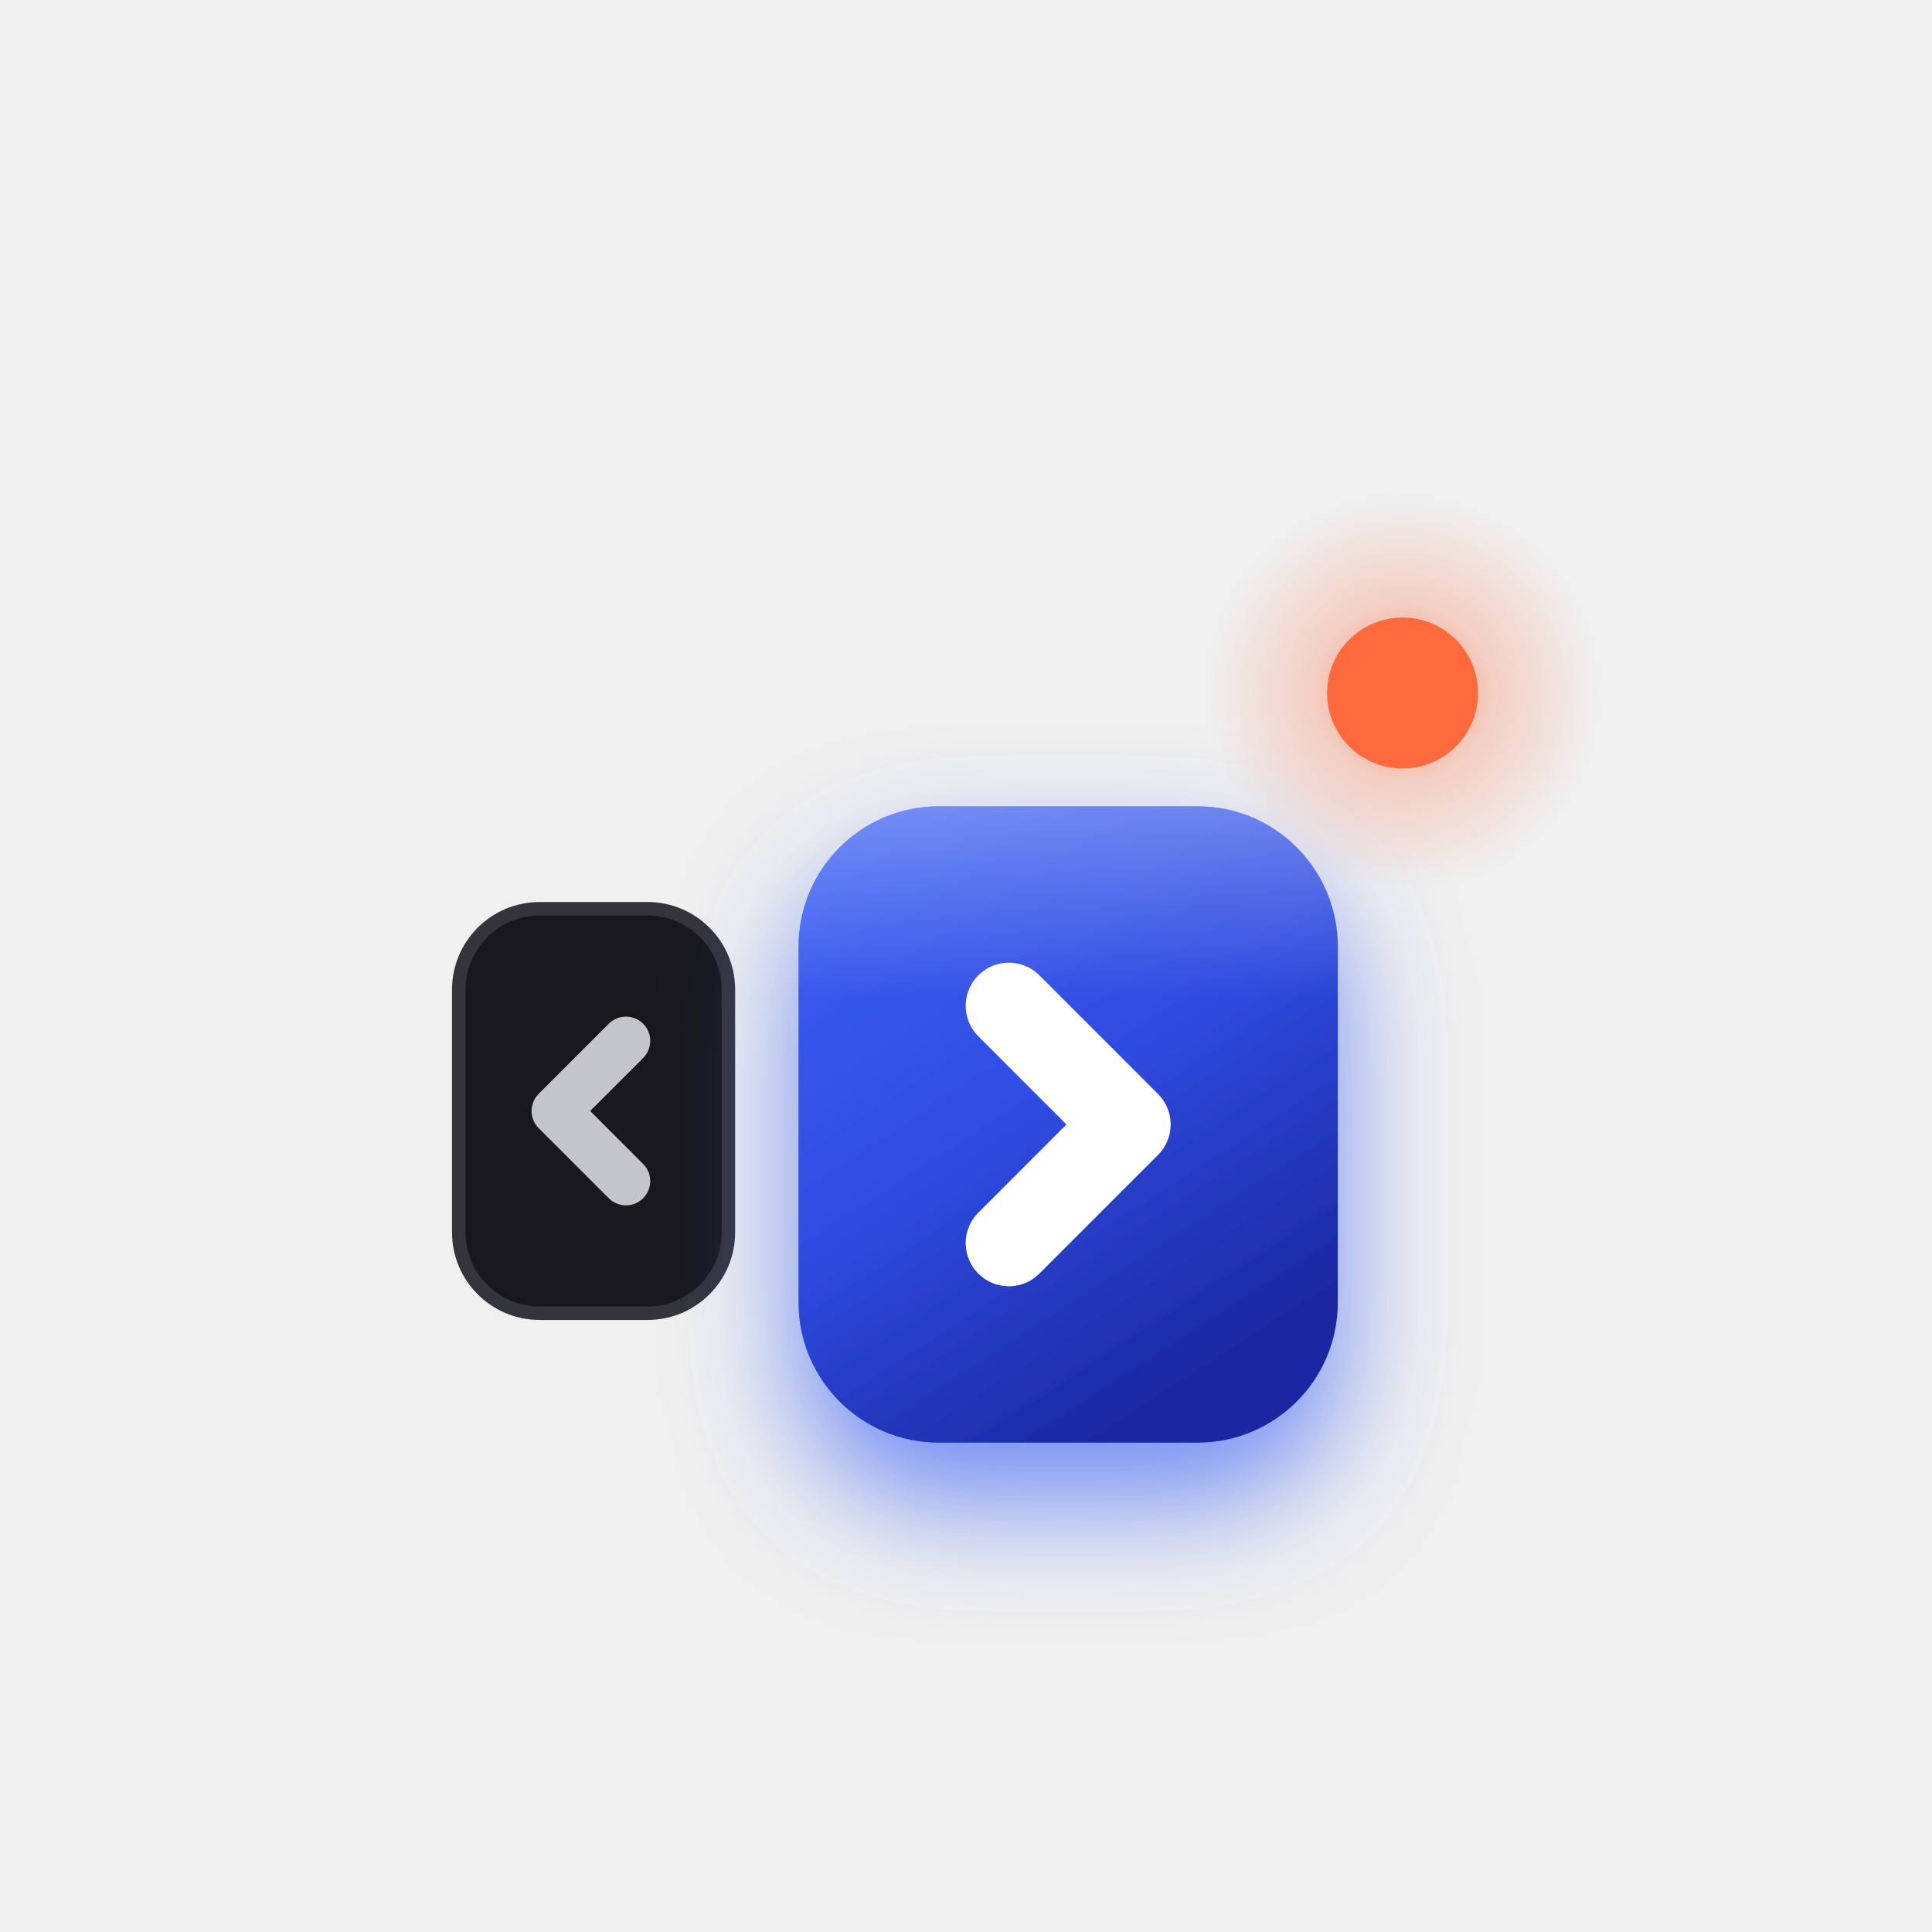
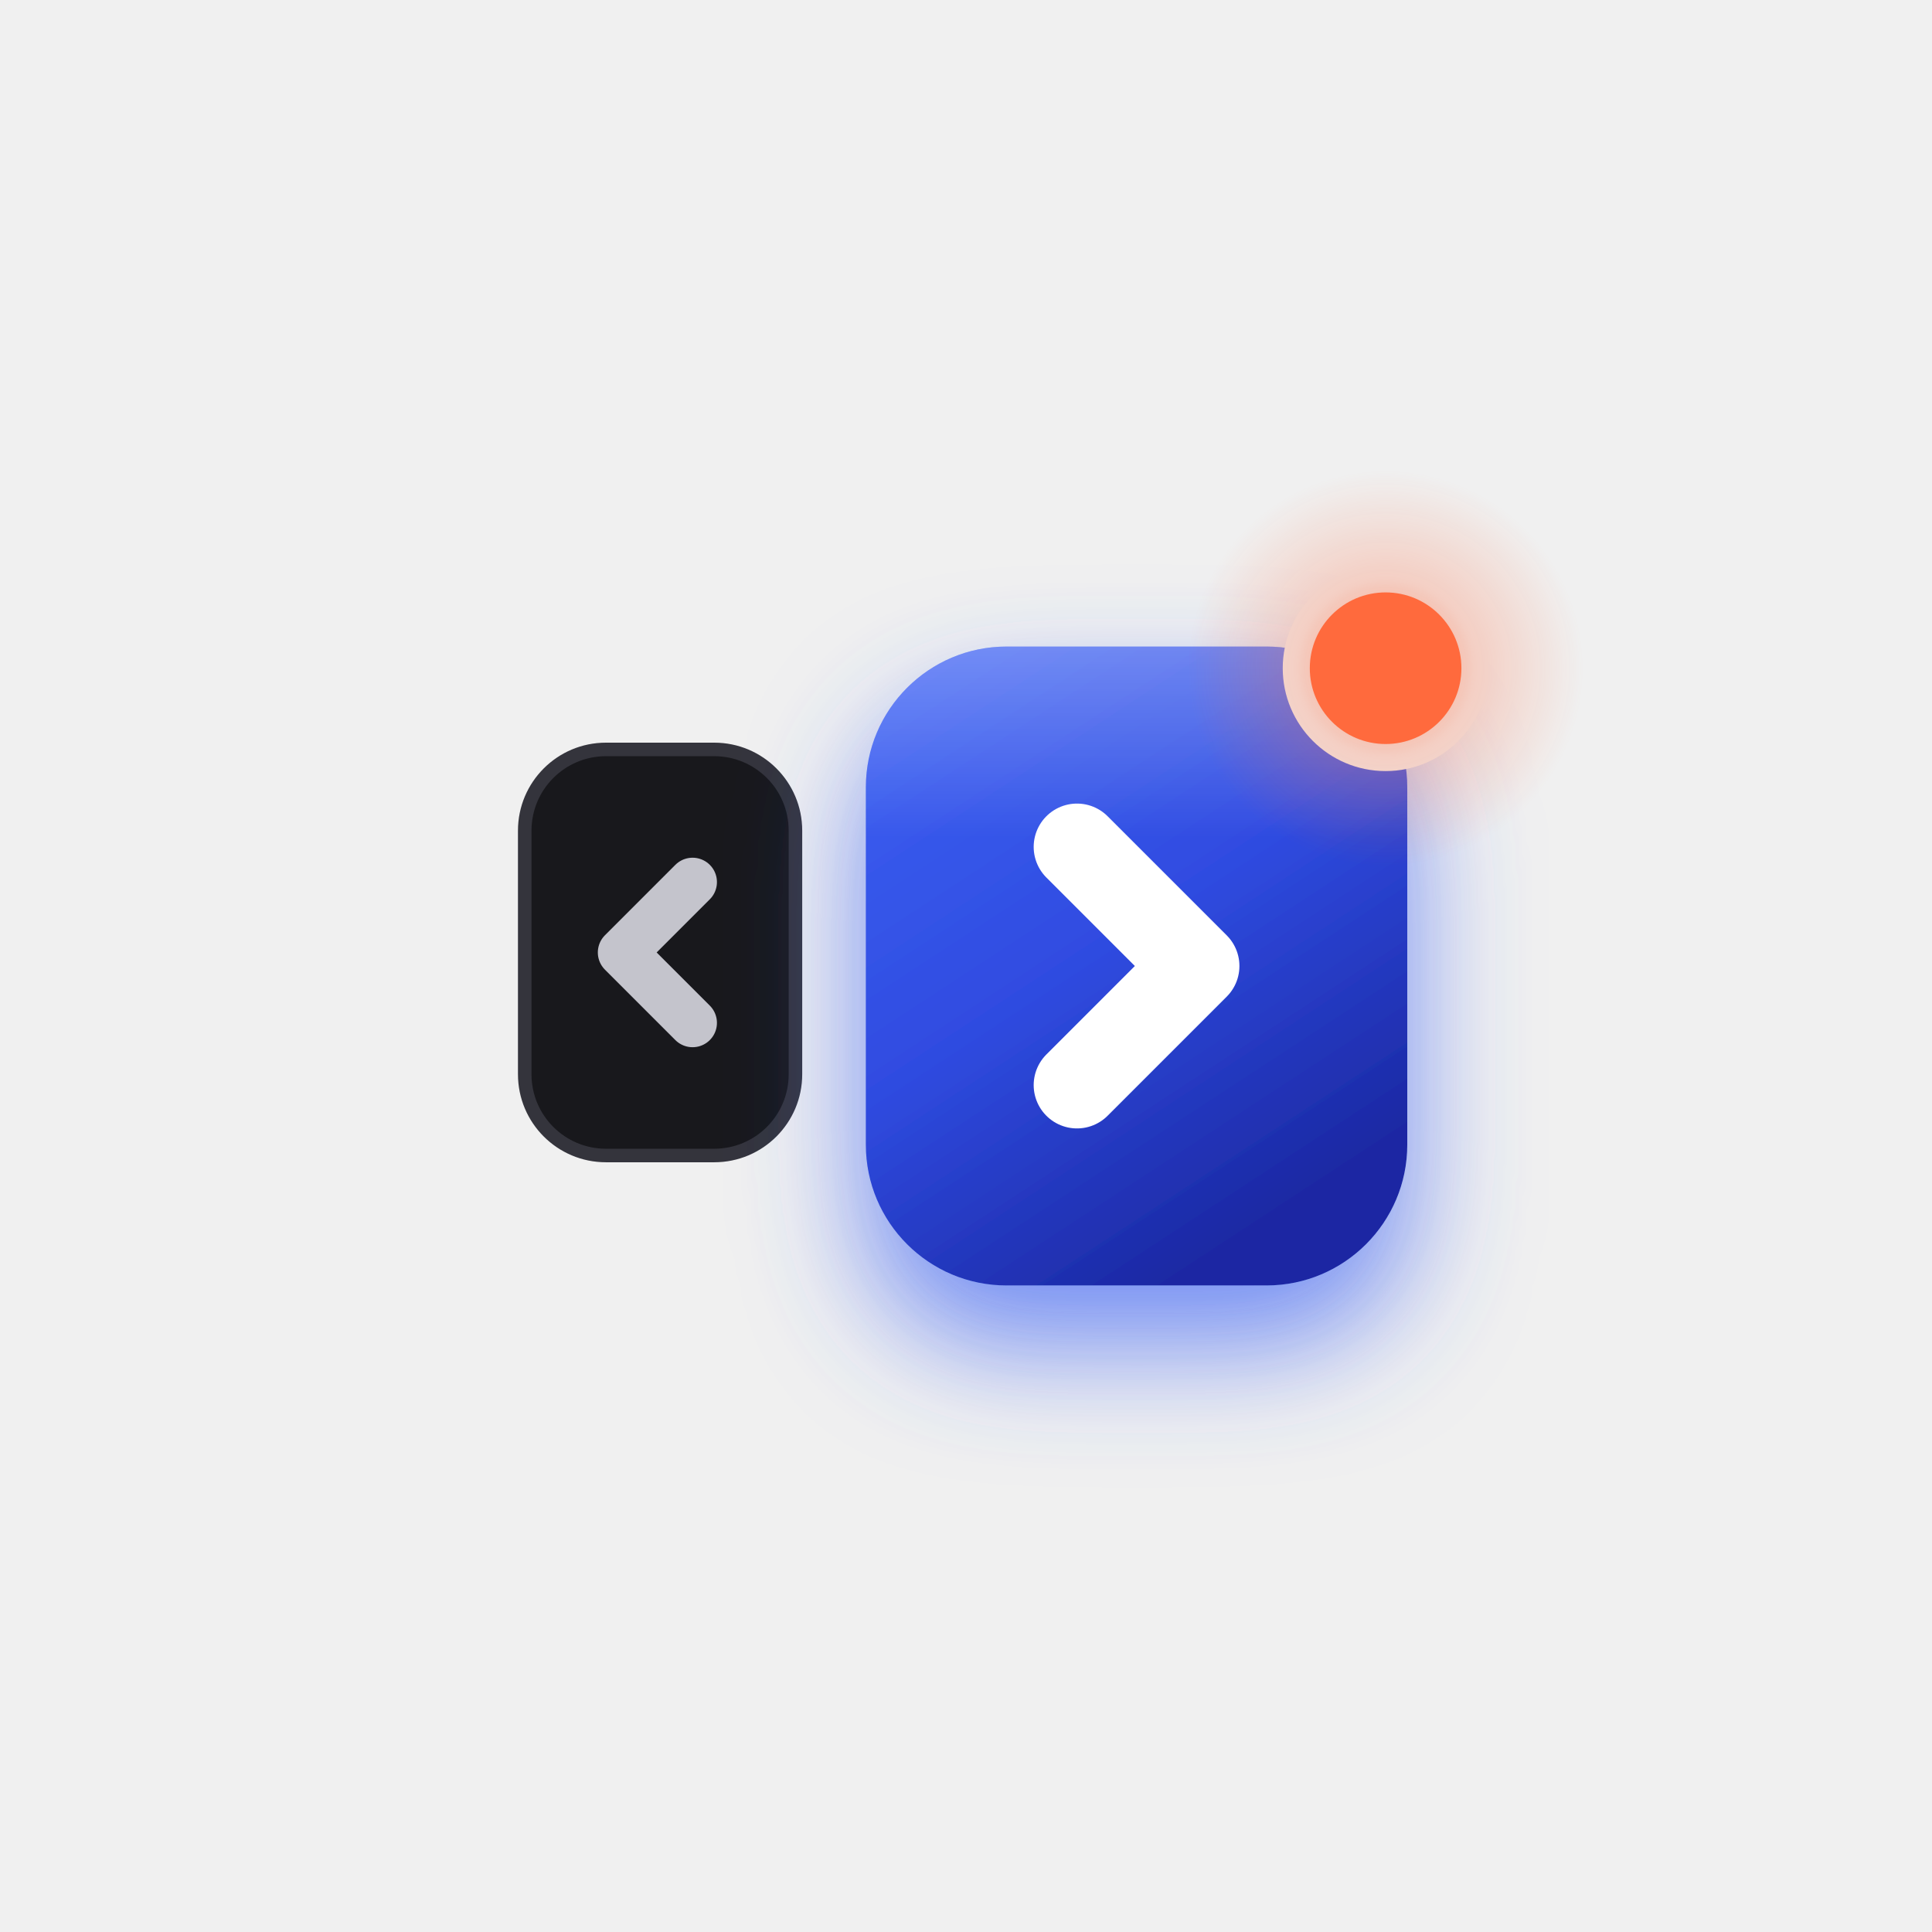
<svg xmlns="http://www.w3.org/2000/svg" viewBox="0 0 108 108" width="108" height="108">
  <defs>
+     <mask id="dot" maskUnits="userSpaceOnUse" x="-512" y="-512" width="1536" height="1536">
+       <rect x="-512" y="-512" width="1536" height="1536" fill="#FFFFFF" />
+       <circle cx="388" cy="166" r="38" fill="#000000" />
+     </mask>
    <linearGradient id="next" x1="0" y1="0" x2=".55" y2="1">
      <stop offset="0" stop-color="#3E63F5" />
      <stop offset=".55" stop-color="#2F4BE0" />
      <stop offset="1" stop-color="#1B28A3" />
    </linearGradient>
    <linearGradient id="sheen" x1="0" y1="0" x2="0" y2="1">
      <stop offset="0" stop-color="#FFFFFF" stop-opacity=".28" />
      <stop offset=".3" stop-color="#FFFFFF" stop-opacity="0" />
    </linearGradient>
    <filter id="glow" x="-40%" y="-40%" width="180%" height="190%">
      <feDropShadow dx="0" dy="22" stdDeviation="22" flood-color="#3E63F5" flood-opacity="0.7" />
    </filter>
    <radialGradient id="laser">
      <stop offset="0" stop-color="#FF6A3D" stop-opacity=".75" />
      <stop offset=".45" stop-color="#FF6A3D" stop-opacity=".25" />
      <stop offset="1" stop-color="#FF6A3D" stop-opacity="0" />
    </radialGradient>
    <radialGradient id="light" cx=".1" cy="0" r=".9">
      <stop offset="0" stop-color="#3E63F5" stop-opacity="0.22" />
      <stop offset="1" stop-color="#3E63F5" stop-opacity="0" />
    </radialGradient>
  </defs>
-   <g transform="translate(54 54) scale(0.150736) translate(-258.11 -217.23)">
+   <g transform="translate(54 54) scale(0.151332) translate(-233 -276)">
    <rect x="70" y="196" width="100" height="150" rx="30" fill="#18181C" stroke="#34343C" stroke-width="5" />
    <path d="M132 245 L106 271 L132 297" fill="none" stroke="#C4C4CC" stroke-width="18" stroke-linecap="round" stroke-linejoin="round" />
-     <g filter="url(#glow)">
-       <rect x="196" y="158" width="200" height="236" rx="52" fill="url(#next)" />
+     <g mask="url(#dot)">
+       <g filter="url(#glow)">
+         <rect x="196" y="158" width="200" height="236" rx="52" fill="url(#next)" />
+       </g>
+       <rect x="196" y="158" width="200" height="236" rx="52" fill="url(#sheen)" />
+       <path d="M274 232 L318 276 L274 320" fill="none" stroke="#FFFFFF" stroke-width="32" stroke-linecap="round" stroke-linejoin="round" />
    </g>
-     <rect x="196" y="158" width="200" height="236" rx="52" fill="url(#sheen)" />
-     <path d="M274 232 L318 276 L274 320" fill="none" stroke="#FFFFFF" stroke-width="32" stroke-linecap="round" stroke-linejoin="round" />
-     <circle cx="420" cy="116" r="72.8" fill="url(#laser)" />
-     <circle cx="420" cy="116" r="28" fill="#FF6A3D" />
+     <circle cx="388" cy="166" r="72.8" fill="url(#laser)" />
+     <circle cx="388" cy="166" r="28" fill="#FF6A3D" />
  </g>
</svg>
